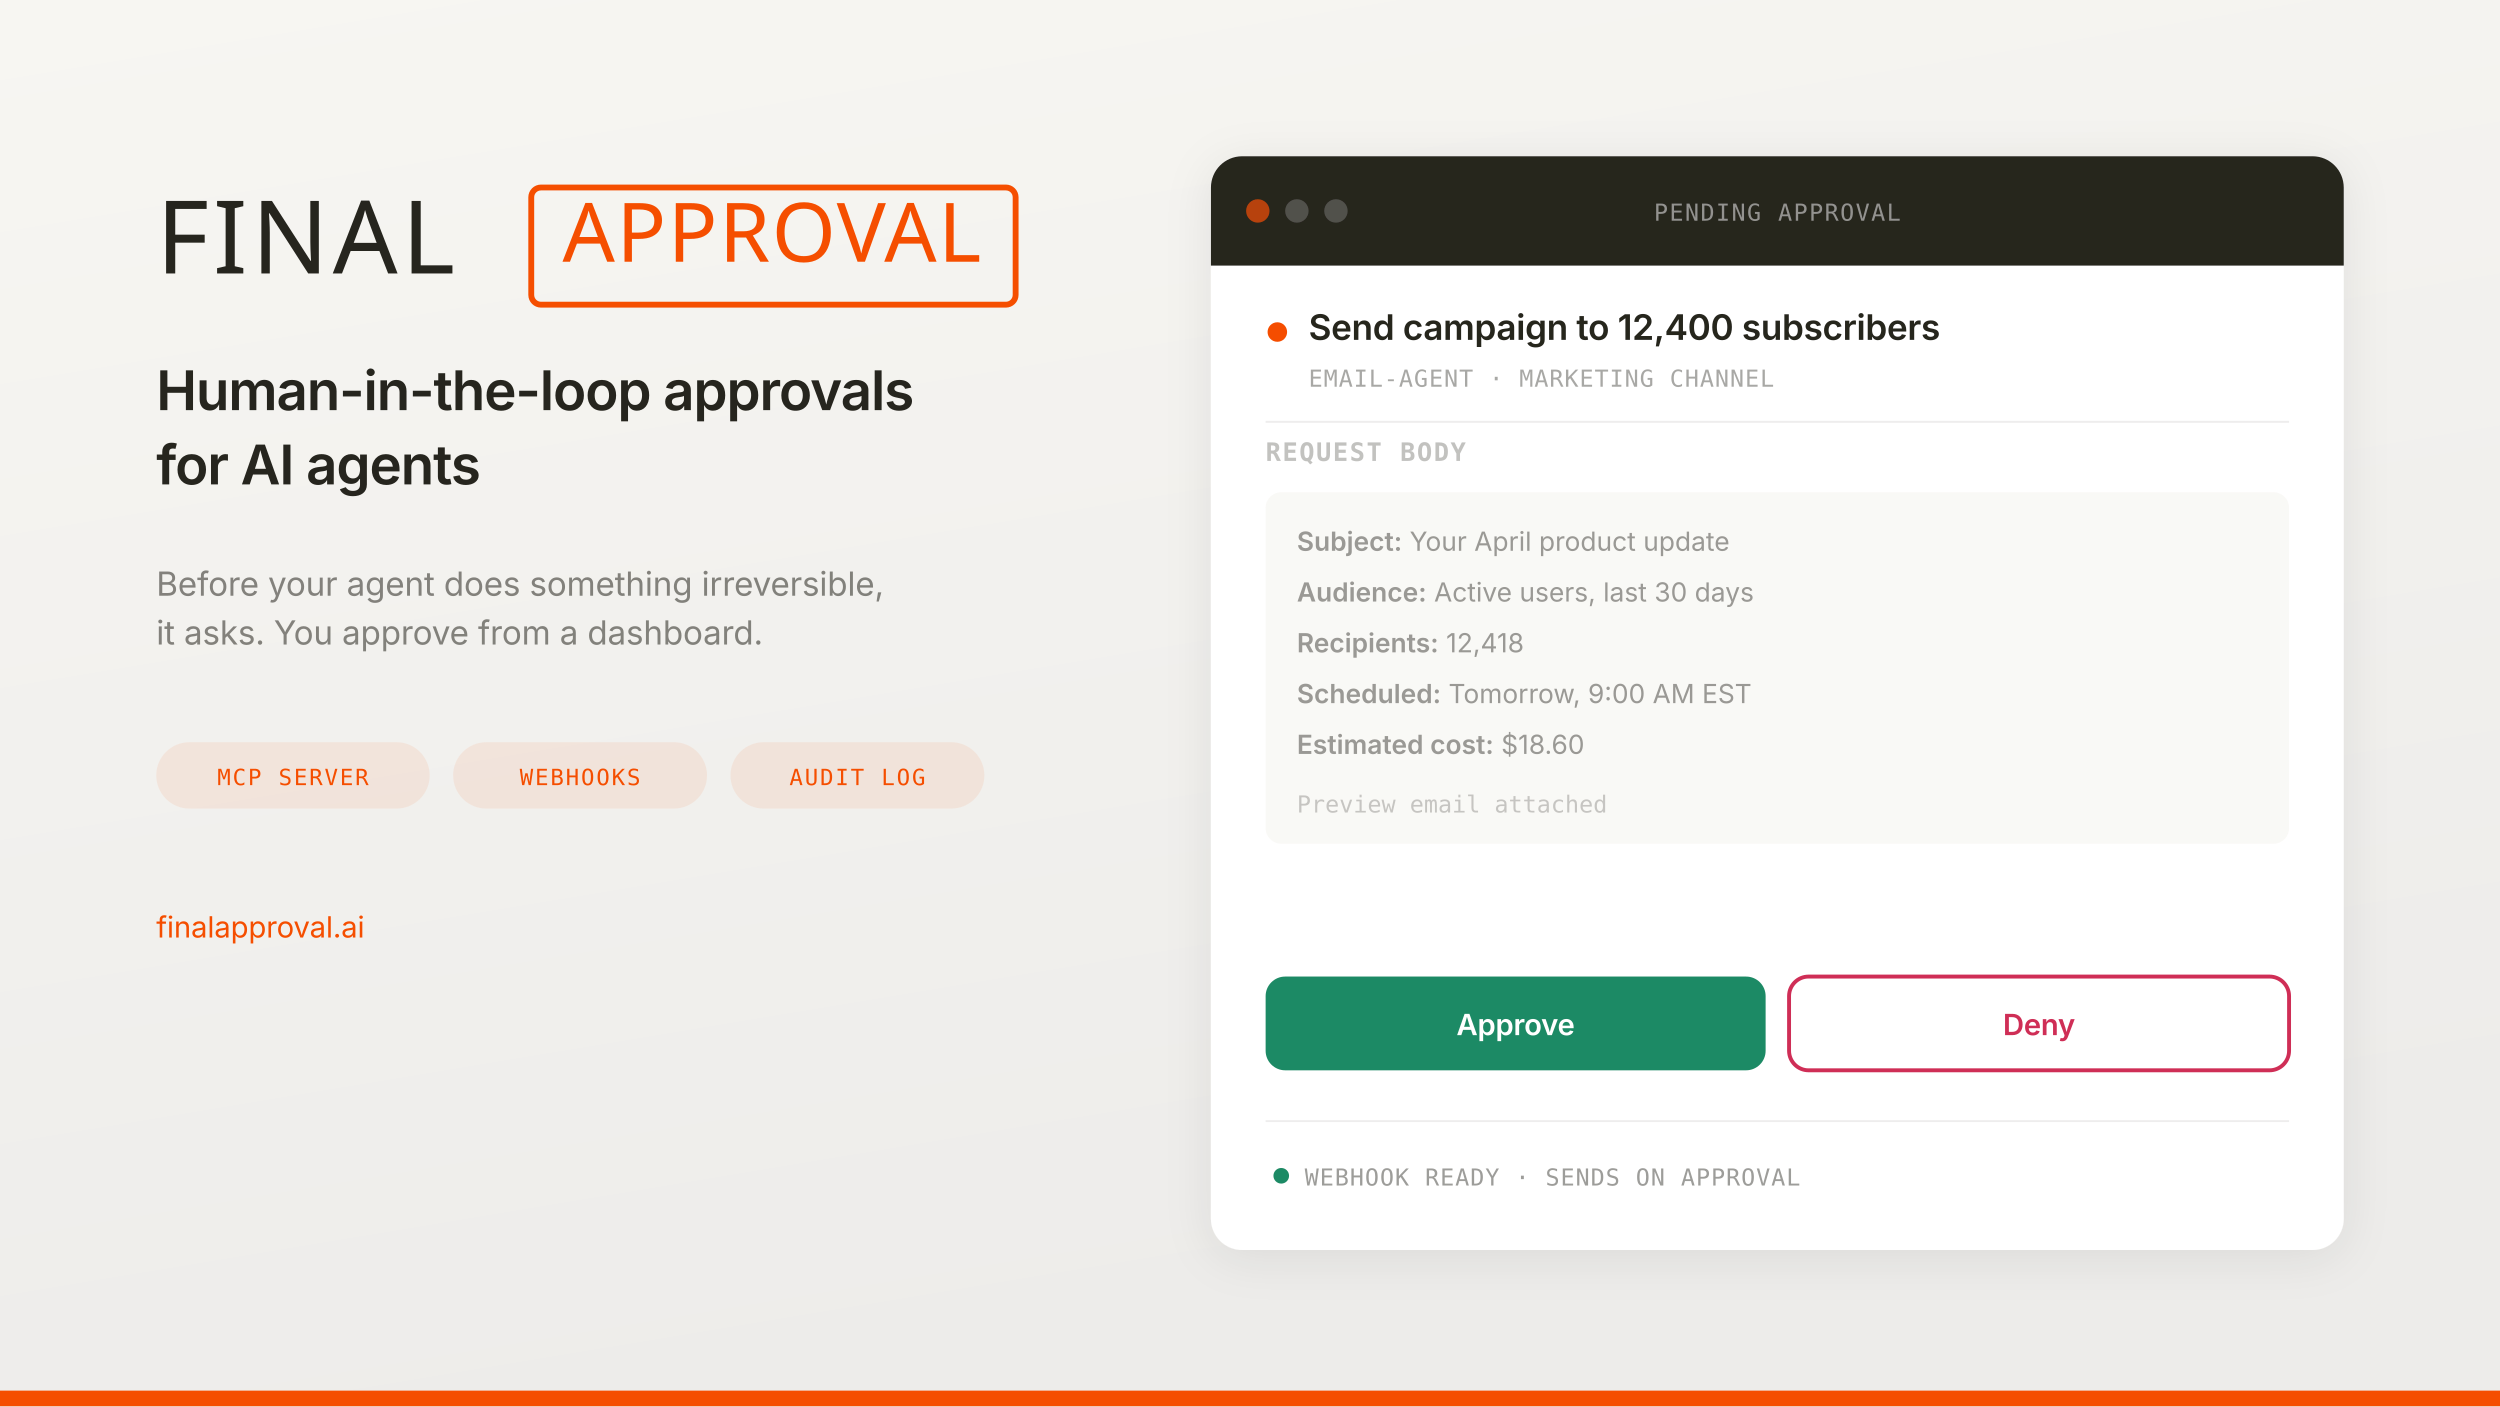
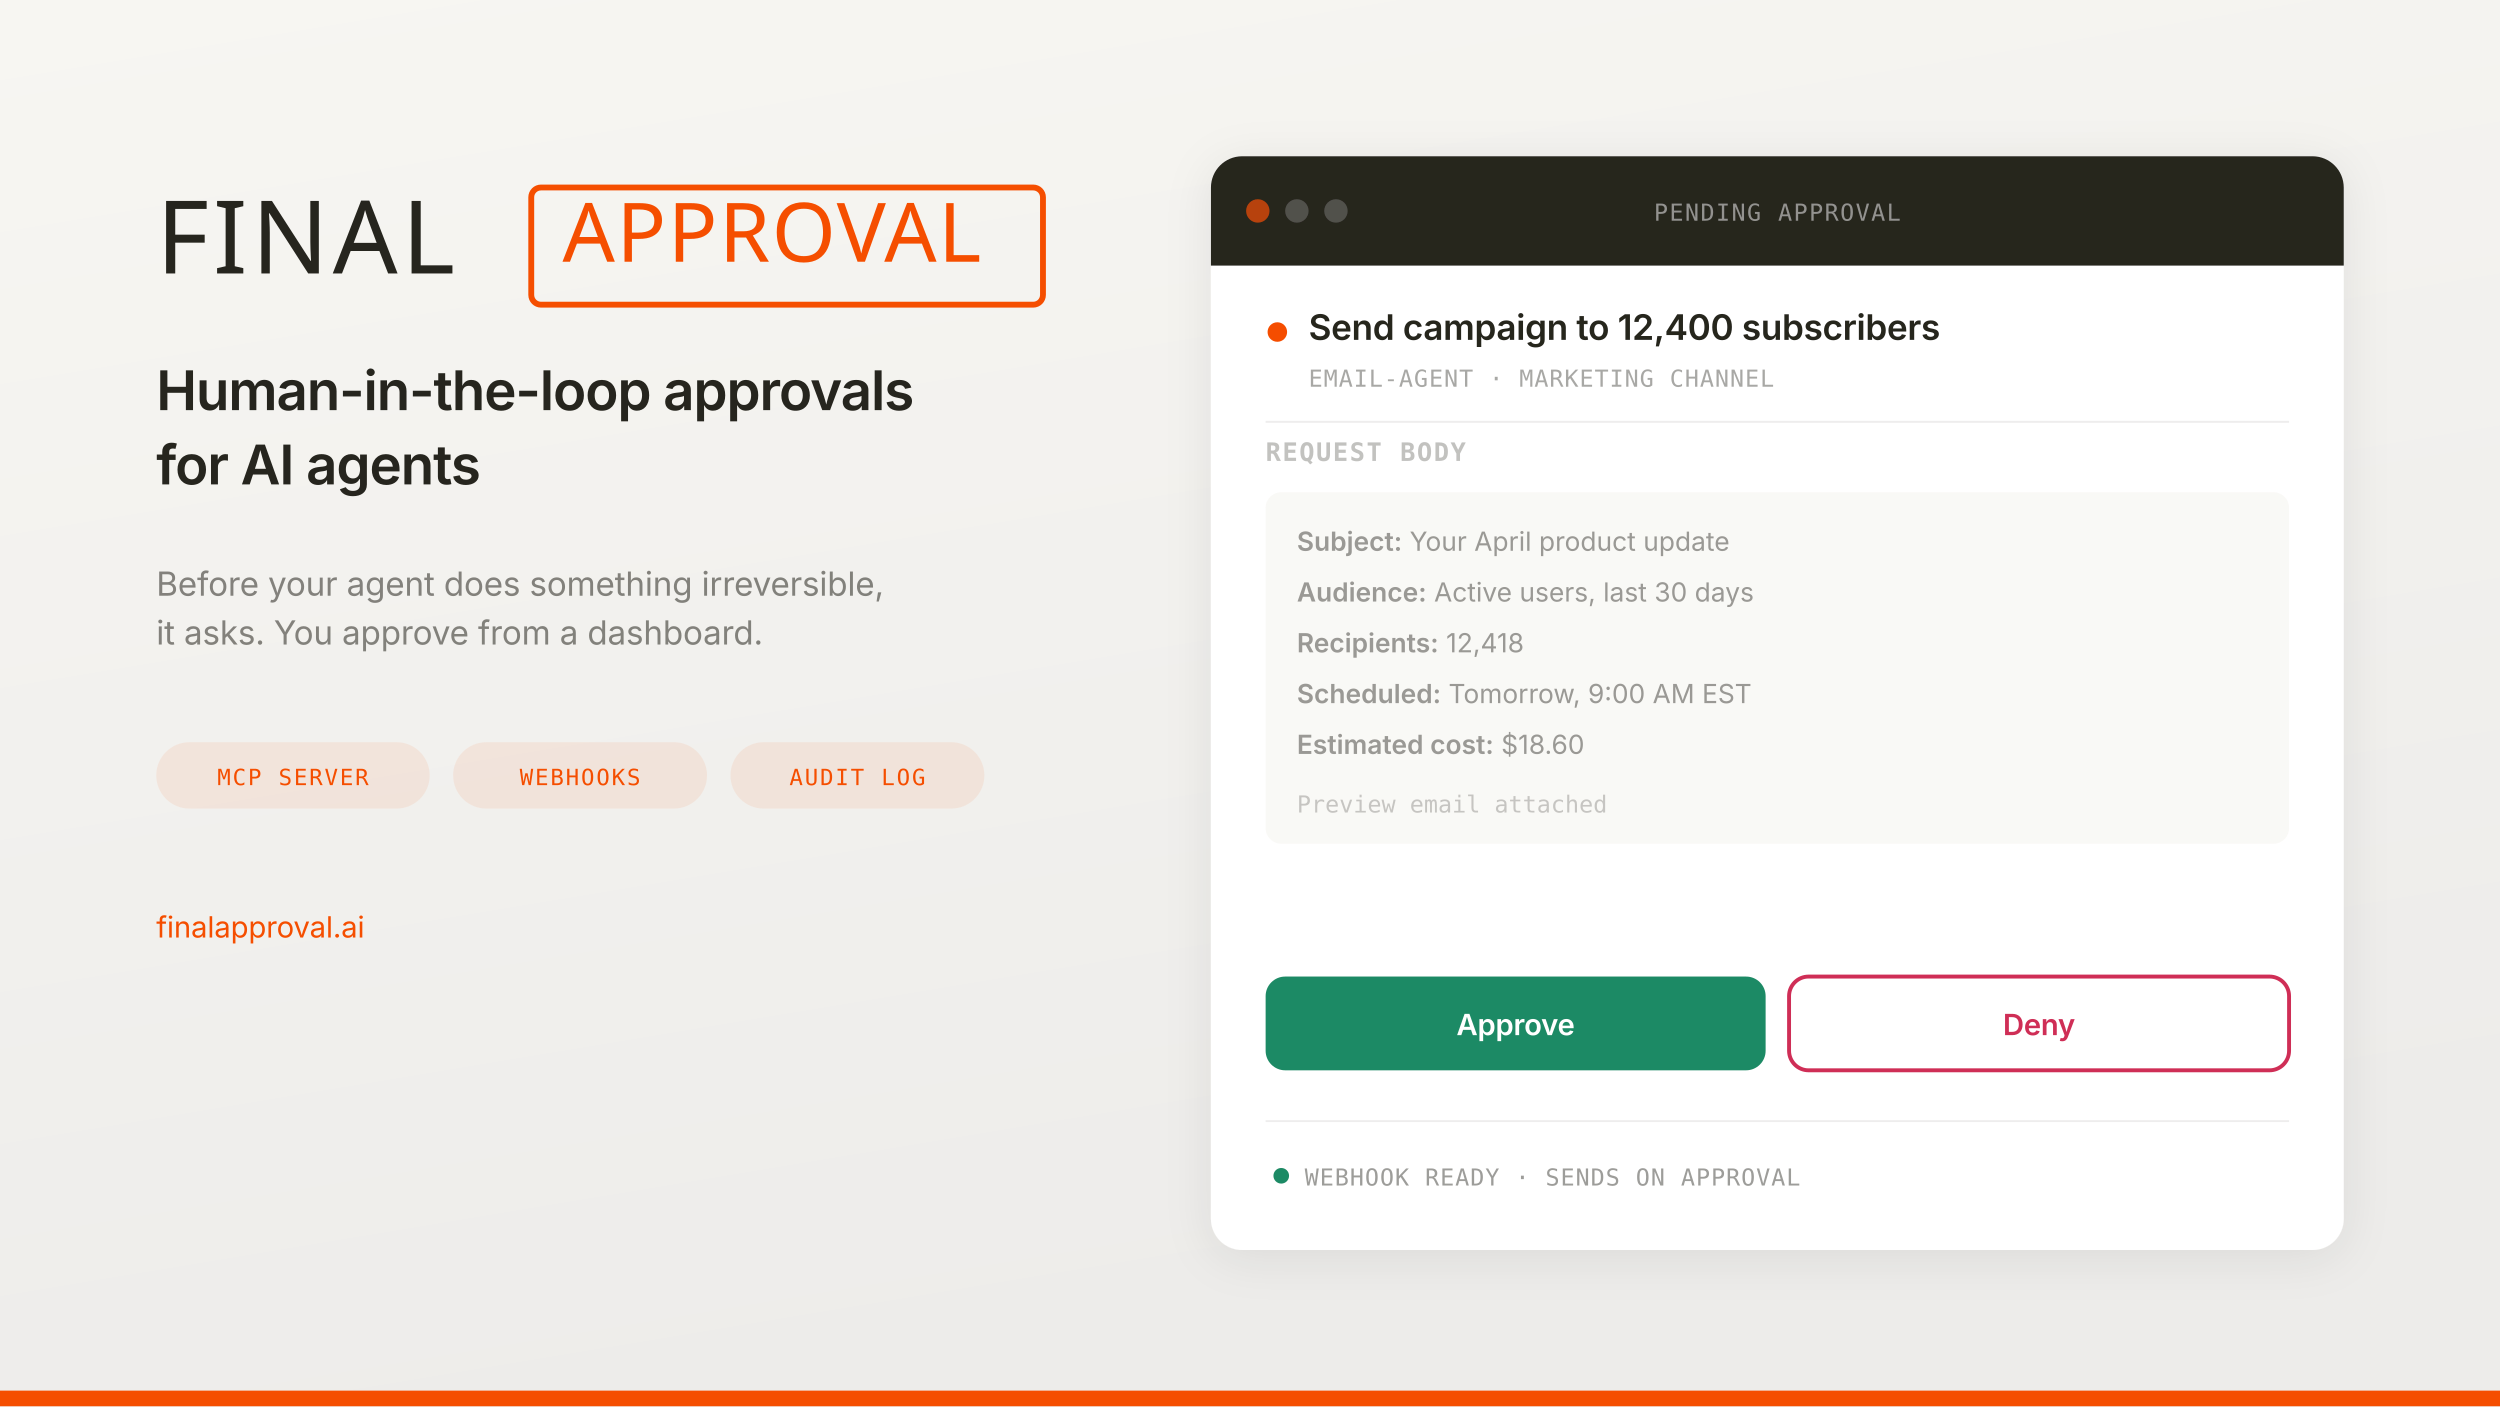
<svg xmlns="http://www.w3.org/2000/svg" viewBox="0 0 1280 720" width="1280" height="720">
  <defs>
    <linearGradient id="bg" x1="0" y1="0" x2="0.3" y2="1">
      <stop offset="0%" stop-color="#f7f6f2" />
      <stop offset="100%" stop-color="#edecea" />
    </linearGradient>
    <filter id="shadow" x="-4%" y="-4%" width="108%" height="116%">
      <feDropShadow dx="0" dy="4" stdDeviation="12" flood-color="#000000" flood-opacity="0.08" />
    </filter>
    <clipPath id="card-clip">
      <rect x="0" y="0" width="580" height="560" rx="16" />
    </clipPath>
  </defs>
  <rect width="1280" height="720" fill="url(#bg)" />
  <g transform="translate(80, 140)">
    <text font-family="'Bebas Neue', Impact, 'Arial Narrow Bold', sans-serif" font-size="52" fill="#26251e" letter-spacing="0.04em">
      FINAL</text>
    <g transform="translate(192, 0)">
-       <rect x="0" y="-44" width="248" height="60" rx="5" fill="none" stroke="#f54e00" stroke-width="3" />
+       <rect x="0" y="-44" width="262" height="60" rx="5" fill="none" stroke="#f54e00" stroke-width="3" />
      <text font-family="'Anton', Impact, sans-serif" font-size="42" fill="#f54e00" y="-6" x="16" letter-spacing="0.02em">APPROVAL</text>
    </g>
    <text y="70" font-family="'Inter', 'Geist', system-ui, sans-serif" font-size="28" font-weight="600" fill="#26251e" letter-spacing="-0.02em">
      Human-in-the-loop approvals</text>
    <text y="108" font-family="'Inter', 'Geist', system-ui, sans-serif" font-size="28" font-weight="600" fill="#26251e" letter-spacing="-0.02em">
      for AI agents</text>
    <text y="165" font-family="'Inter', 'Geist', system-ui, sans-serif" font-size="17" fill="#26251e" opacity="0.55" letter-spacing="-0.005em">
      Before your agent does something irreversible,</text>
    <text y="190" font-family="'Inter', 'Geist', system-ui, sans-serif" font-size="17" fill="#26251e" opacity="0.55" letter-spacing="-0.005em">
      it asks. You approve from a dashboard.</text>
    <g transform="translate(0, 240)">
      <rect x="0" y="0" width="140" height="34" rx="17" fill="#f54e00" opacity="0.08" />
      <text x="70" y="22" text-anchor="middle" font-family="'Geist Mono', 'SF Mono', monospace" font-size="11.5" fill="#f54e00" letter-spacing="0.08em">MCP SERVER</text>
      <rect x="152" y="0" width="130" height="34" rx="17" fill="#f54e00" opacity="0.08" />
      <text x="217" y="22" text-anchor="middle" font-family="'Geist Mono', 'SF Mono', monospace" font-size="11.5" fill="#f54e00" letter-spacing="0.08em">WEBHOOKS</text>
      <rect x="294" y="0" width="130" height="34" rx="17" fill="#f54e00" opacity="0.08" />
      <text x="359" y="22" text-anchor="middle" font-family="'Geist Mono', 'SF Mono', monospace" font-size="11.5" fill="#f54e00" letter-spacing="0.08em">AUDIT LOG</text>
    </g>
    <text y="340" font-family="'Inter', 'Geist', system-ui, sans-serif" font-size="15" fill="#f54e00" letter-spacing="-0.005em">
      finalapproval.ai</text>
  </g>
  <g transform="translate(620, 80)" filter="url(#shadow)">
    <rect x="0" y="0" width="580" height="560" rx="16" fill="#ffffff" />
    <g clip-path="url(#card-clip)">
      <rect x="0" y="0" width="580" height="56" fill="#26251e" />
      <circle cx="24" cy="28" r="6" fill="#f54e00" opacity="0.7" />
      <circle cx="44" cy="28" r="6" fill="#ffffff" opacity="0.2" />
      <circle cx="64" cy="28" r="6" fill="#ffffff" opacity="0.2" />
      <text x="290" y="33" text-anchor="middle" font-family="'Geist Mono', 'SF Mono', monospace" font-size="12" fill="#ffffff" opacity="0.5" letter-spacing="0.06em">PENDING APPROVAL</text>
      <g transform="translate(28, 80)">
        <circle cx="6" cy="10" r="5" fill="#f54e00" />
        <text x="22" y="14" font-family="'Inter', 'Geist', system-ui, sans-serif" font-size="18" font-weight="600" fill="#26251e" letter-spacing="-0.01em">
          Send campaign to 12,400 subscribers</text>
        <text x="22" y="38" font-family="'Geist Mono', 'SF Mono', monospace" font-size="12" fill="#26251e" opacity="0.4" letter-spacing="0.04em">
          EMAIL-AGENT  ·  MARKETING CHANNEL</text>
      </g>
      <line x1="28" y1="136" x2="552" y2="136" stroke="#26251e" stroke-opacity="0.08" />
      <g transform="translate(28, 156)" font-family="'Inter', 'Geist', system-ui, sans-serif" font-size="14" fill="#26251e" opacity="0.7">
        <text y="0" font-weight="600" font-size="13" fill="#26251e" opacity="0.4" font-family="'Geist Mono', 'SF Mono', monospace" letter-spacing="0.06em">REQUEST BODY</text>
        <rect x="0" y="16" width="524" height="180" rx="8" fill="#f7f6f2" />
        <text x="16" y="46" font-size="13.5" fill="#26251e" opacity="0.65">
          <tspan font-weight="600" fill="#26251e" opacity="0.85">Subject:</tspan> Your April product update</text>
        <text x="16" y="72" font-size="13.5" fill="#26251e" opacity="0.65">
          <tspan font-weight="600" fill="#26251e" opacity="0.85">Audience:</tspan> Active users, last 30 days</text>
        <text x="16" y="98" font-size="13.5" fill="#26251e" opacity="0.65">
          <tspan font-weight="600" fill="#26251e" opacity="0.85">Recipients:</tspan> 12,418</text>
        <text x="16" y="124" font-size="13.5" fill="#26251e" opacity="0.65">
          <tspan font-weight="600" fill="#26251e" opacity="0.85">Scheduled:</tspan> Tomorrow, 9:00 AM EST</text>
        <text x="16" y="150" font-size="13.5" fill="#26251e" opacity="0.65">
          <tspan font-weight="600" fill="#26251e" opacity="0.85">Estimated cost:</tspan> $18.60</text>
        <text x="16" y="180" font-size="12" fill="#26251e" opacity="0.35" font-family="'Geist Mono', 'SF Mono', monospace">
          Preview email attached</text>
      </g>
      <g transform="translate(28, 420)">
        <rect x="0" y="0" width="256" height="48" rx="10" fill="#1f8a65" />
        <text x="128" y="30" text-anchor="middle" font-family="'Inter', 'Geist', system-ui, sans-serif" font-size="15" font-weight="600" fill="#ffffff" letter-spacing="-0.01em">Approve</text>
        <rect x="268" y="0" width="256" height="48" rx="10" fill="none" stroke="#cf2d56" stroke-width="2" />
        <text x="396" y="30" text-anchor="middle" font-family="'Inter', 'Geist', system-ui, sans-serif" font-size="15" font-weight="600" fill="#cf2d56" letter-spacing="-0.01em">Deny</text>
      </g>
      <g transform="translate(28, 494)">
        <line x1="0" y1="0" x2="524" y2="0" stroke="#26251e" stroke-opacity="0.08" />
        <circle cx="8" cy="28" r="4" fill="#1f8a65" />
        <text x="20" y="33" font-family="'Geist Mono', 'SF Mono', monospace" font-size="12" fill="#26251e" opacity="0.45" letter-spacing="0.04em">
          WEBHOOK READY  ·  SENDS ON APPROVAL</text>
      </g>
    </g>
  </g>
  <rect x="0" y="712" width="1280" height="8" fill="#f54e00" />
</svg>
